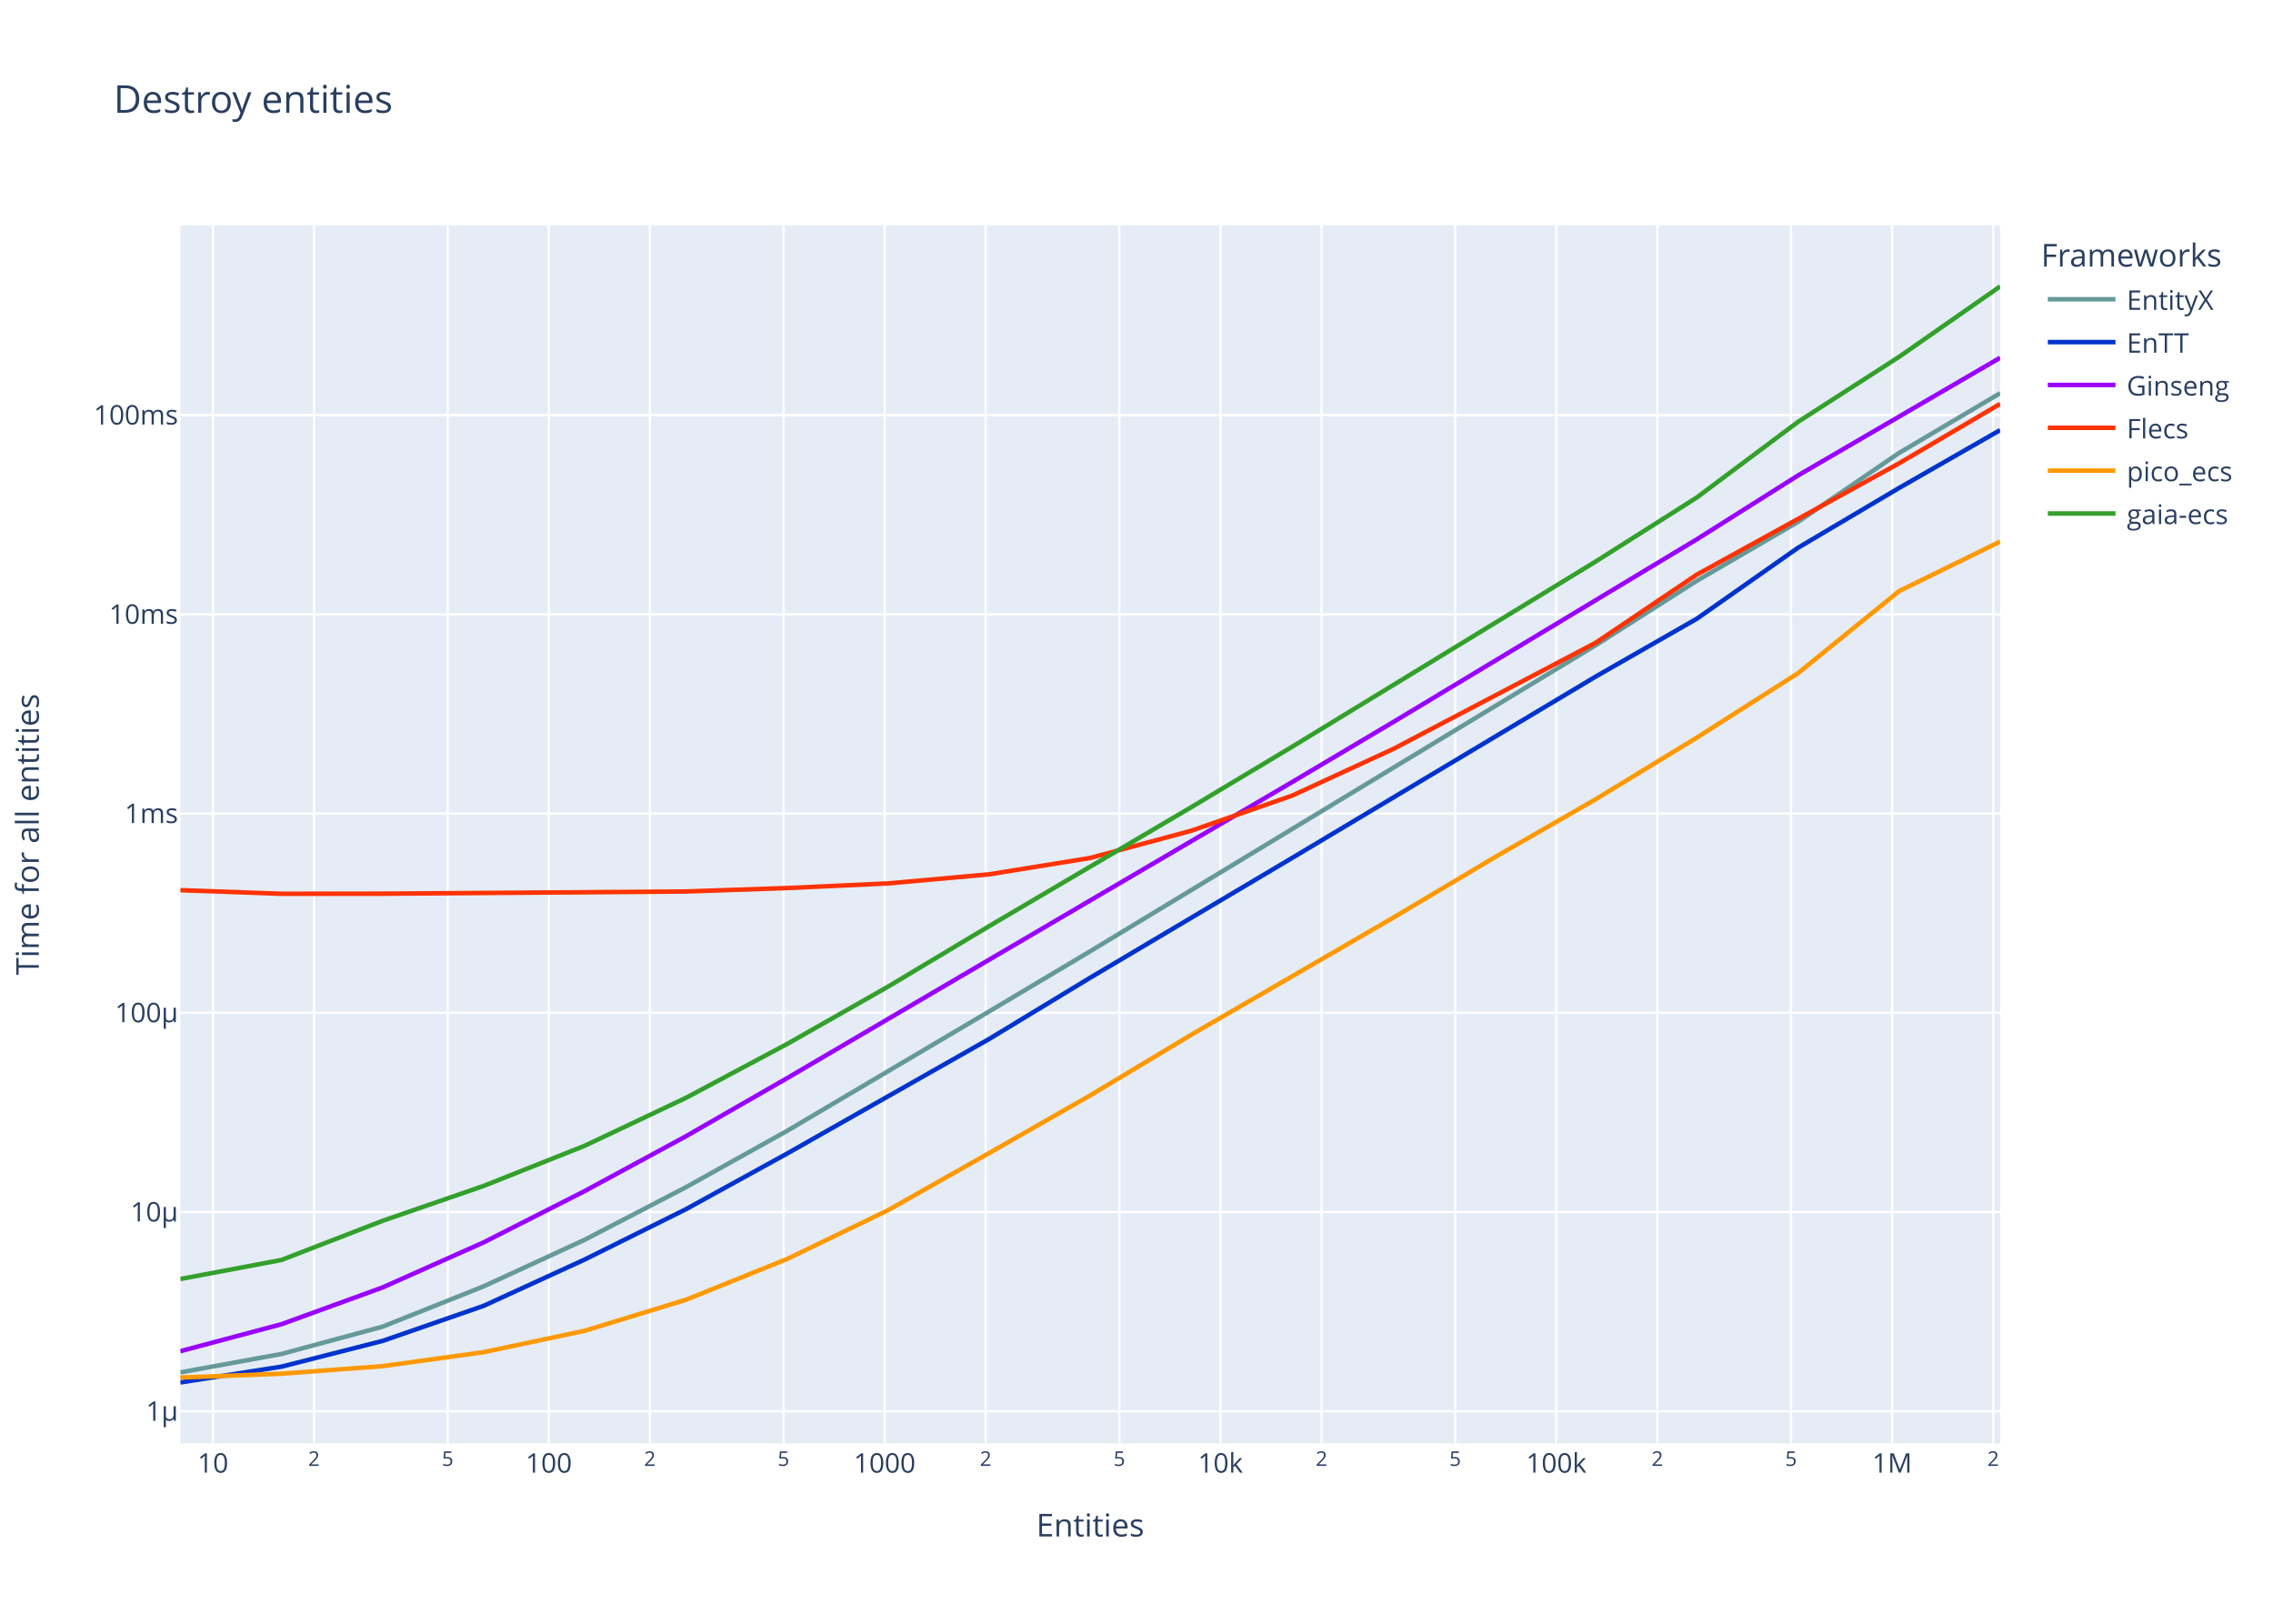
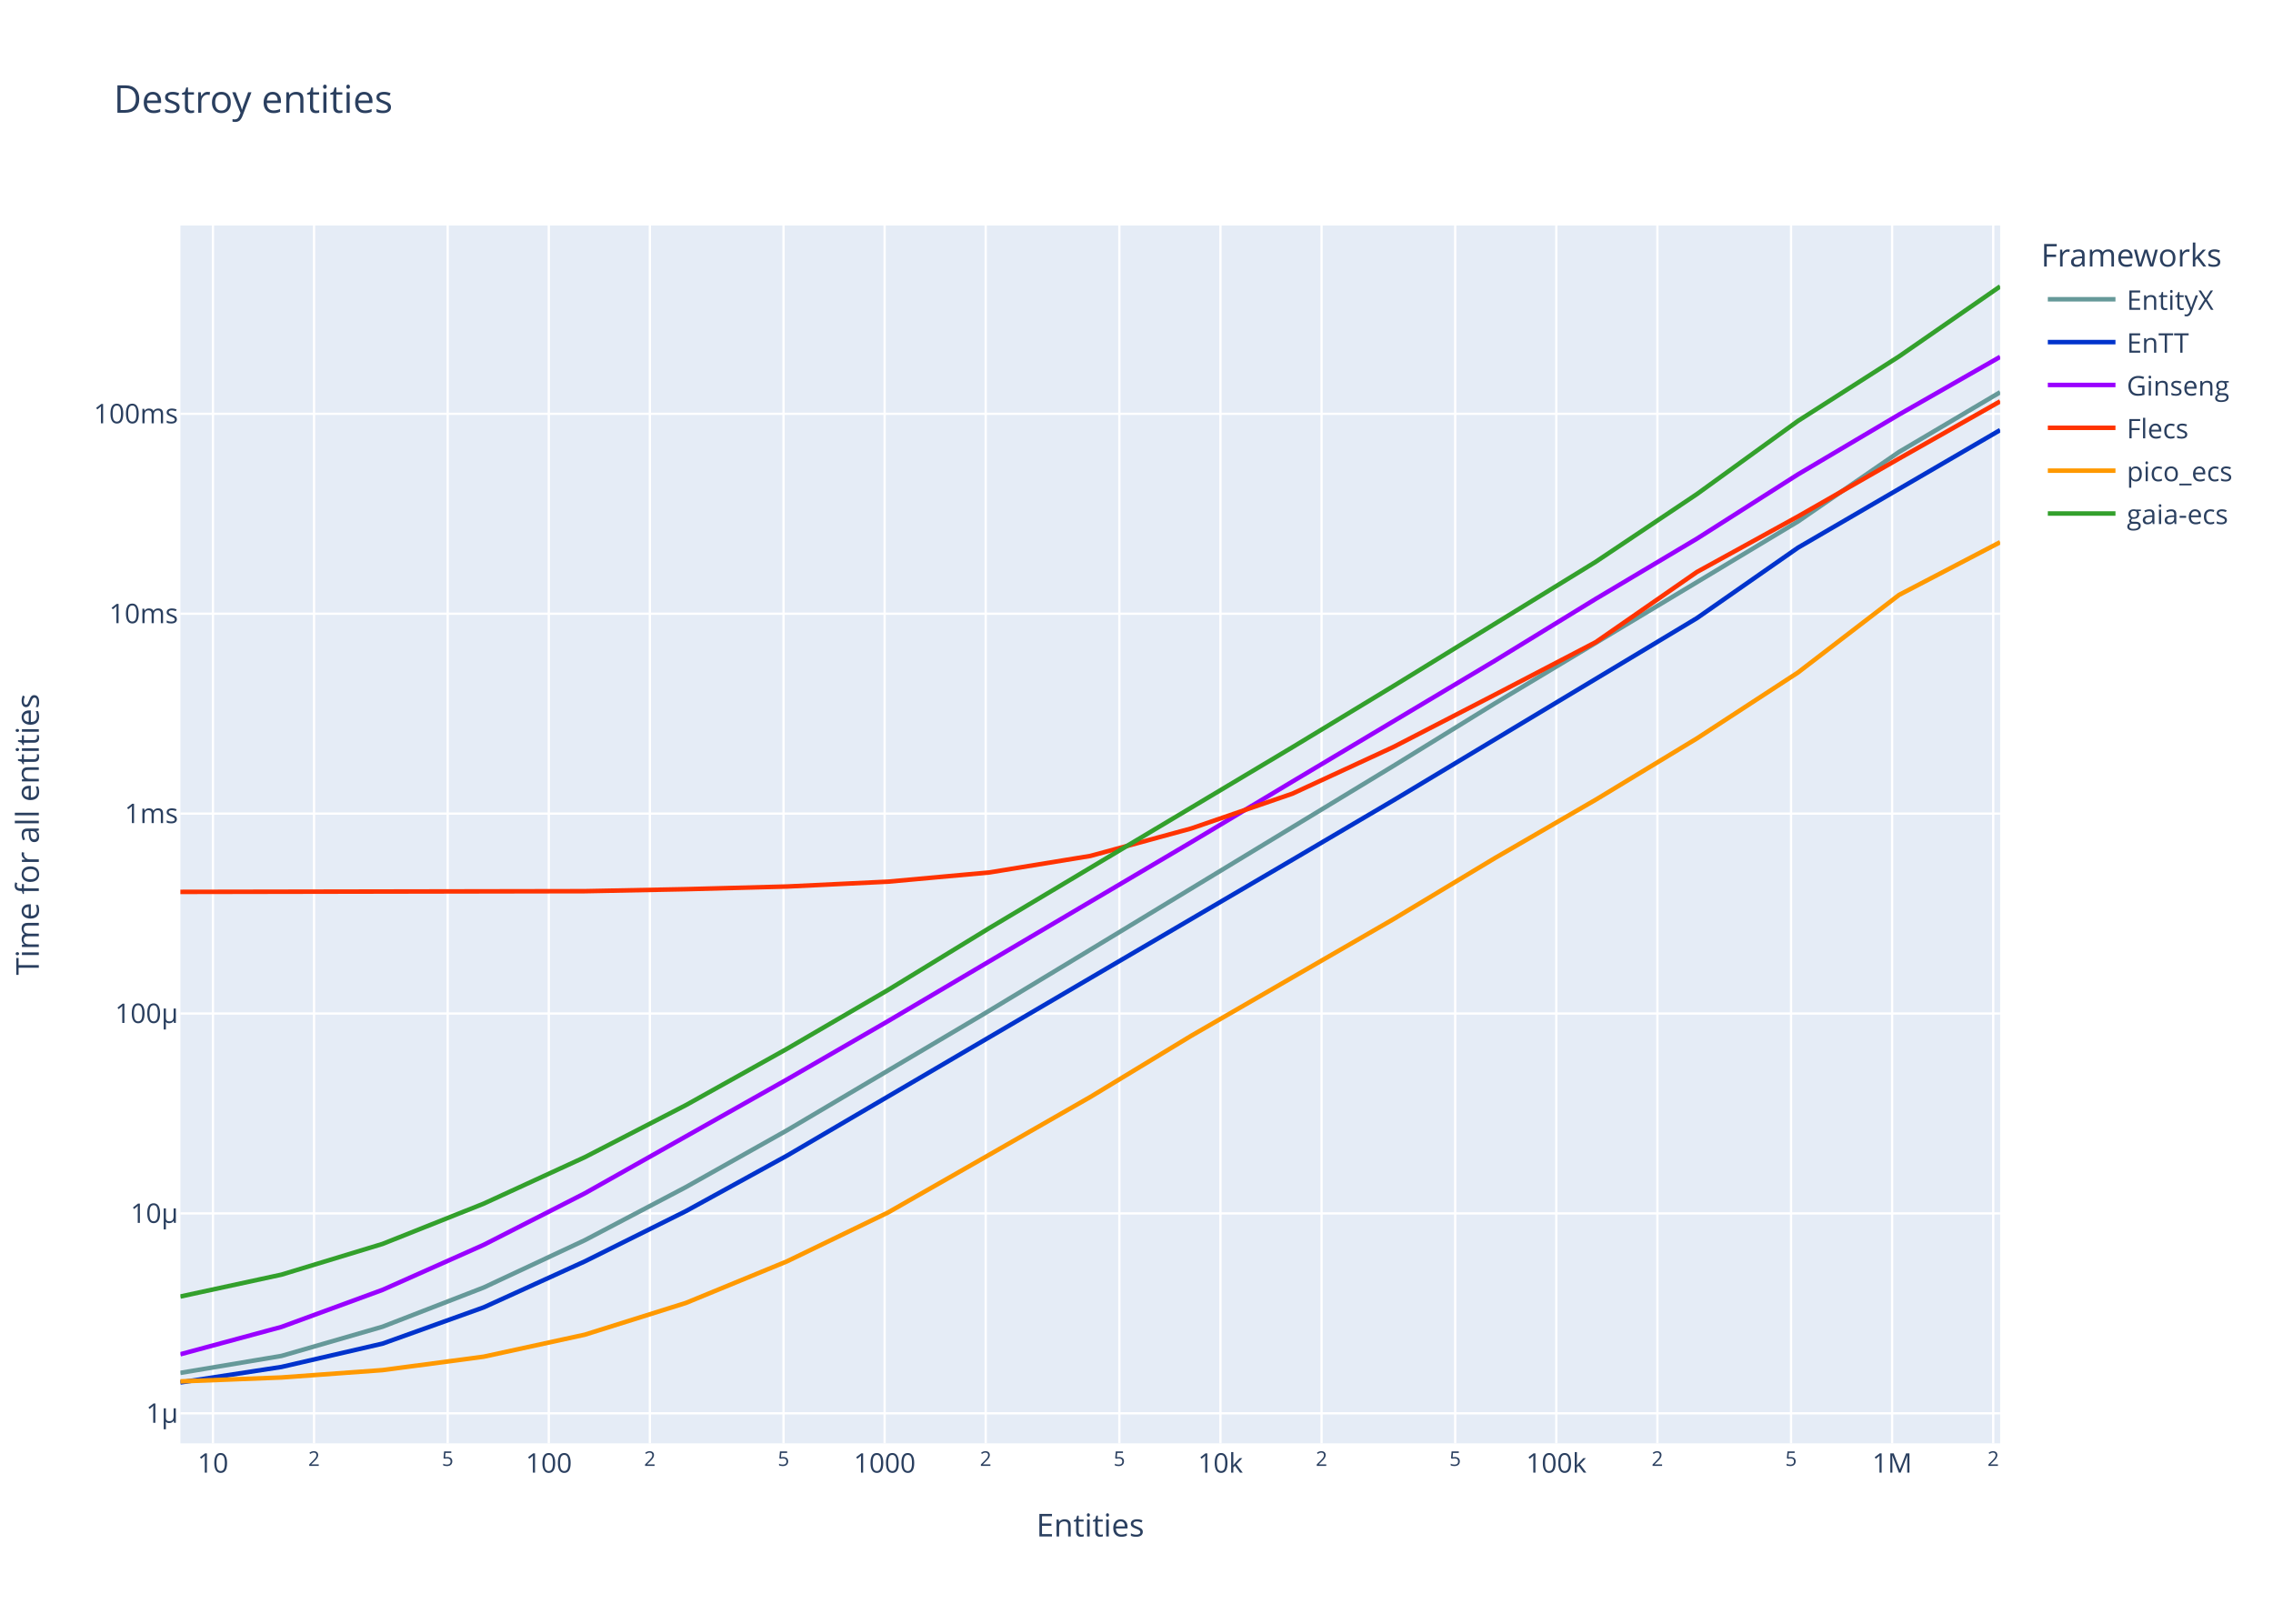
<svg xmlns="http://www.w3.org/2000/svg" class="main-svg" width="1008" height="720" style="" viewBox="0 0 1008 720">
  <rect x="0" y="0" width="1008" height="720" style="fill: rgb(255, 255, 255); fill-opacity: 1;" />
-   <defs id="defs-d60d5f">
+   <defs id="defs-5734d6">
    <g class="clips">
-       <clipPath id="clipd60d5fxyplot" class="plotclip">
+       <clipPath id="clip5734d6xyplot" class="plotclip">
        <rect width="807" height="540" />
      </clipPath>
-       <clipPath class="axesclip" id="clipd60d5fx">
+       <clipPath class="axesclip" id="clip5734d6x">
        <rect x="80" y="0" width="807" height="720" />
      </clipPath>
-       <clipPath class="axesclip" id="clipd60d5fy">
+       <clipPath class="axesclip" id="clip5734d6y">
        <rect x="0" y="100" width="1008" height="540" />
      </clipPath>
-       <clipPath class="axesclip" id="clipd60d5fxy">
+       <clipPath class="axesclip" id="clip5734d6xy">
        <rect x="80" y="100" width="807" height="540" />
      </clipPath>
    </g>
    <g class="gradients" />
    <g class="patterns" />
  </defs>
  <g class="bglayer">
    <rect class="bg" x="80" y="100" width="807" height="540" style="fill: rgb(229, 236, 246); fill-opacity: 1; stroke-width: 0;" />
  </g>
  <g class="layer-below">
    <g class="imagelayer" />
    <g class="shapelayer" />
  </g>
  <g class="cartesianlayer">
    <g class="subplot xy">
      <g class="layer-subplot">
        <g class="shapelayer" />
        <g class="imagelayer" />
      </g>
      <g class="minor-gridlayer">
        <g class="x" />
        <g class="y" />
      </g>
      <g class="gridlayer">
        <g class="x">
          <path class="xgrid crisp" transform="translate(94.43,0)" d="M0,100v540" style="stroke: rgb(255, 255, 255); stroke-opacity: 1; stroke-width: 1px;" />
          <path class="xgrid crisp" transform="translate(139.27,0)" d="M0,100v540" style="stroke: rgb(255, 255, 255); stroke-opacity: 1; stroke-width: 1px;" />
          <path class="xgrid crisp" transform="translate(198.53,0)" d="M0,100v540" style="stroke: rgb(255, 255, 255); stroke-opacity: 1; stroke-width: 1px;" />
          <path class="xgrid crisp" transform="translate(243.37,0)" d="M0,100v540" style="stroke: rgb(255, 255, 255); stroke-opacity: 1; stroke-width: 1px;" />
          <path class="xgrid crisp" transform="translate(288.2,0)" d="M0,100v540" style="stroke: rgb(255, 255, 255); stroke-opacity: 1; stroke-width: 1px;" />
          <path class="xgrid crisp" transform="translate(347.47,0)" d="M0,100v540" style="stroke: rgb(255, 255, 255); stroke-opacity: 1; stroke-width: 1px;" />
          <path class="xgrid crisp" transform="translate(392.3,0)" d="M0,100v540" style="stroke: rgb(255, 255, 255); stroke-opacity: 1; stroke-width: 1px;" />
          <path class="xgrid crisp" transform="translate(437.13,0)" d="M0,100v540" style="stroke: rgb(255, 255, 255); stroke-opacity: 1; stroke-width: 1px;" />
          <path class="xgrid crisp" transform="translate(496.4,0)" d="M0,100v540" style="stroke: rgb(255, 255, 255); stroke-opacity: 1; stroke-width: 1px;" />
          <path class="xgrid crisp" transform="translate(541.23,0)" d="M0,100v540" style="stroke: rgb(255, 255, 255); stroke-opacity: 1; stroke-width: 1px;" />
          <path class="xgrid crisp" transform="translate(586.07,0)" d="M0,100v540" style="stroke: rgb(255, 255, 255); stroke-opacity: 1; stroke-width: 1px;" />
          <path class="xgrid crisp" transform="translate(645.33,0)" d="M0,100v540" style="stroke: rgb(255, 255, 255); stroke-opacity: 1; stroke-width: 1px;" />
          <path class="xgrid crisp" transform="translate(690.17,0)" d="M0,100v540" style="stroke: rgb(255, 255, 255); stroke-opacity: 1; stroke-width: 1px;" />
          <path class="xgrid crisp" transform="translate(735,0)" d="M0,100v540" style="stroke: rgb(255, 255, 255); stroke-opacity: 1; stroke-width: 1px;" />
          <path class="xgrid crisp" transform="translate(794.27,0)" d="M0,100v540" style="stroke: rgb(255, 255, 255); stroke-opacity: 1; stroke-width: 1px;" />
          <path class="xgrid crisp" transform="translate(839.1,0)" d="M0,100v540" style="stroke: rgb(255, 255, 255); stroke-opacity: 1; stroke-width: 1px;" />
          <path class="xgrid crisp" transform="translate(883.93,0)" d="M0,100v540" style="stroke: rgb(255, 255, 255); stroke-opacity: 1; stroke-width: 1px;" />
        </g>
        <g class="y">
-           <path class="ygrid crisp" transform="translate(0,625.77)" d="M80,0h807" style="stroke: rgb(255, 255, 255); stroke-opacity: 1; stroke-width: 1px;" />
-           <path class="ygrid crisp" transform="translate(0,537.43)" d="M80,0h807" style="stroke: rgb(255, 255, 255); stroke-opacity: 1; stroke-width: 1px;" />
-           <path class="ygrid crisp" transform="translate(0,449.08)" d="M80,0h807" style="stroke: rgb(255, 255, 255); stroke-opacity: 1; stroke-width: 1px;" />
-           <path class="ygrid crisp" transform="translate(0,360.74)" d="M80,0h807" style="stroke: rgb(255, 255, 255); stroke-opacity: 1; stroke-width: 1px;" />
-           <path class="ygrid crisp" transform="translate(0,272.39)" d="M80,0h807" style="stroke: rgb(255, 255, 255); stroke-opacity: 1; stroke-width: 1px;" />
-           <path class="ygrid crisp" transform="translate(0,184.04)" d="M80,0h807" style="stroke: rgb(255, 255, 255); stroke-opacity: 1; stroke-width: 1px;" />
+           <path class="ygrid crisp" transform="translate(0,626.69)" d="M80,0h807" style="stroke: rgb(255, 255, 255); stroke-opacity: 1; stroke-width: 1px;" />
+           <path class="ygrid crisp" transform="translate(0,538.05)" d="M80,0h807" style="stroke: rgb(255, 255, 255); stroke-opacity: 1; stroke-width: 1px;" />
+           <path class="ygrid crisp" transform="translate(0,449.41)" d="M80,0h807" style="stroke: rgb(255, 255, 255); stroke-opacity: 1; stroke-width: 1px;" />
+           <path class="ygrid crisp" transform="translate(0,360.77)" d="M80,0h807" style="stroke: rgb(255, 255, 255); stroke-opacity: 1; stroke-width: 1px;" />
+           <path class="ygrid crisp" transform="translate(0,272.13)" d="M80,0h807" style="stroke: rgb(255, 255, 255); stroke-opacity: 1; stroke-width: 1px;" />
+           <path class="ygrid crisp" transform="translate(0,183.49)" d="M80,0h807" style="stroke: rgb(255, 255, 255); stroke-opacity: 1; stroke-width: 1px;" />
        </g>
      </g>
      <g class="zerolinelayer" />
      <path class="xlines-below" />
      <path class="ylines-below" />
      <g class="overlines-below" />
      <g class="xaxislayer-below" />
      <g class="yaxislayer-below" />
      <g class="overaxes-below" />
-       <g class="plot" transform="translate(80,100)" clip-path="url(#clipd60d5fxyplot)">
+       <g class="plot" transform="translate(80,100)" clip-path="url(#clip5734d6xyplot)">
        <g class="scatterlayer mlayer">
-           <g class="trace scatter tracebb7ee9" style="stroke-miterlimit: 2; opacity: 1;">
-             <g class="fills" />
-             <g class="errorbars" />
-             <g class="lines">
-               <path class="js-line" d="M0,508.54L44.83,500.37L89.67,488.26L134.5,470.38L179.33,449.72L224.17,426.44L269,401.48L358.67,348.48L403.5,321.79L627.67,186.08L672.5,157.52L717.33,131.44L762.17,100.85L807,74.34" style="vector-effect: none; fill: none; stroke: rgb(102, 153, 153); stroke-opacity: 1; stroke-width: 2px; opacity: 1;" />
-             </g>
-             <g class="points" />
-             <g class="text" />
-           </g>
-           <g class="trace scatter tracebc06b7" style="stroke-miterlimit: 2; opacity: 1;">
-             <g class="fills" />
-             <g class="errorbars" />
-             <g class="lines">
-               <path class="js-line" d="M0,513L44.83,506L89.67,494.59L134.5,479.03L179.33,458.48L224.17,436.2L269,411.54L358.67,360.7L403.5,333.52L493.17,280.34L538,253.56L627.67,199.99L672.5,174.35L717.33,142.91L762.17,116.38L807,90.71" style="vector-effect: none; fill: none; stroke: rgb(0, 51, 204); stroke-opacity: 1; stroke-width: 2px; opacity: 1;" />
-             </g>
-             <g class="points" />
-             <g class="text" />
-           </g>
-           <g class="trace scatter trace4b645f" style="stroke-miterlimit: 2; opacity: 1;">
-             <g class="fills" />
-             <g class="errorbars" />
-             <g class="lines">
-               <path class="js-line" d="M0,499.14L44.83,487.18L89.67,470.88L134.5,450.89L179.33,428.13L224.17,403.85L269,378.12L493.17,246.7L538,220.09L672.5,139.14L717.33,110.85L807,58.63" style="vector-effect: none; fill: none; stroke: rgb(153, 0, 255); stroke-opacity: 1; stroke-width: 2px; opacity: 1;" />
-             </g>
-             <g class="points" />
-             <g class="text" />
-           </g>
-           <g class="trace scatter trace623cb5" style="stroke-miterlimit: 2; opacity: 1;">
-             <g class="fills" />
-             <g class="errorbars" />
-             <g class="lines">
-               <path class="js-line" d="M0,294.72L44.83,296.32L89.67,296.28L224.17,295.3L269,293.78L313.83,291.72L358.67,287.69L403.5,280.43L448.33,268.36L493.17,252.73L538,232.04L627.67,185L672.5,154.79L762.17,105.45L807,79.08" style="vector-effect: none; fill: none; stroke: rgb(255, 51, 0); stroke-opacity: 1; stroke-width: 2px; opacity: 1;" />
-             </g>
-             <g class="points" />
-             <g class="text" />
-           </g>
-           <g class="trace scatter trace927ea9" style="stroke-miterlimit: 2; opacity: 1;">
-             <g class="fills" />
-             <g class="errorbars" />
-             <g class="lines">
-               <path class="js-line" d="M0,510.83L44.83,509.13L89.67,505.78L134.5,499.58L179.33,490.08L224.17,476.35L269,458.29L313.83,436.63L358.67,411.28L403.5,385.71L448.33,358.81L538,306.84L582.83,280.15L627.67,254.39L672.5,227.06L717.33,198.53L762.17,162.12L807,140.15" style="vector-effect: none; fill: none; stroke: rgb(255, 153, 0); stroke-opacity: 1; stroke-width: 2px; opacity: 1;" />
-             </g>
-             <g class="points" />
-             <g class="text" />
-           </g>
-           <g class="trace scatter trace10c4c8" style="stroke-miterlimit: 2; opacity: 1;">
-             <g class="fills" />
-             <g class="errorbars" />
-             <g class="lines">
-               <path class="js-line" d="M0,467.13L44.83,458.69L89.67,441.33L134.5,425.85L179.33,408.04L224.17,386.82L269,362.95L313.83,337.49L358.67,310.65L448.33,257.9L493.17,231.03L627.67,148.97L672.5,120.58L717.33,87.08L762.17,58.24L807,27" style="vector-effect: none; fill: none; stroke: rgb(51, 160, 44); stroke-opacity: 1; stroke-width: 2px; opacity: 1;" />
+           <g class="trace scatter trace4e924f" style="stroke-miterlimit: 2; opacity: 1;">
+             <g class="fills" />
+             <g class="errorbars" />
+             <g class="lines">
+               <path class="js-line" d="M0,508.76L44.83,501.24L89.67,488.28L134.5,470.91L179.33,449.94L224.17,426.38L269,401.21L358.67,348.19L403.5,321.13L538,239.58L582.83,211.96L717.33,131.25L762.17,100.4L807,73.92" style="vector-effect: none; fill: none; stroke: rgb(102, 153, 153); stroke-opacity: 1; stroke-width: 2px; opacity: 1;" />
+             </g>
+             <g class="points" />
+             <g class="text" />
+           </g>
+           <g class="trace scatter trace0dd619" style="stroke-miterlimit: 2; opacity: 1;">
+             <g class="fills" />
+             <g class="errorbars" />
+             <g class="lines">
+               <path class="js-line" d="M0,513L44.83,506.13L89.67,495.78L134.5,479.71L179.33,459.33L224.17,437.04L269,412.44L493.17,281.22L538,254.85L672.5,174.11L717.33,142.87L807,90.7" style="vector-effect: none; fill: none; stroke: rgb(0, 51, 204); stroke-opacity: 1; stroke-width: 2px; opacity: 1;" />
+             </g>
+             <g class="points" />
+             <g class="text" />
+           </g>
+           <g class="trace scatter trace8a415c" style="stroke-miterlimit: 2; opacity: 1;">
+             <g class="fills" />
+             <g class="errorbars" />
+             <g class="lines">
+               <path class="js-line" d="M0,500.51L44.83,488.38L89.67,471.94L134.5,451.99L179.33,429.15L269,378.66L313.83,352.77L448.33,273.4L493.17,246.54L582.83,193.03L627.67,165.55L672.5,138.88L717.33,110.36L762.17,83.82L807,58.24" style="vector-effect: none; fill: none; stroke: rgb(153, 0, 255); stroke-opacity: 1; stroke-width: 2px; opacity: 1;" />
+             </g>
+             <g class="points" />
+             <g class="text" />
+           </g>
+           <g class="trace scatter traced66a09" style="stroke-miterlimit: 2; opacity: 1;">
+             <g class="fills" />
+             <g class="errorbars" />
+             <g class="lines">
+               <path class="js-line" d="M0,295.48L179.33,295.17L224.17,294.28L269,293.1L313.83,290.94L358.67,286.87L403.5,279.55L448.33,267.34L493.17,251.91L538,231.2L582.83,208.09L627.67,184.74L672.5,153.65L717.33,129.01L762.17,103.34L807,77.97" style="vector-effect: none; fill: none; stroke: rgb(255, 51, 0); stroke-opacity: 1; stroke-width: 2px; opacity: 1;" />
+             </g>
+             <g class="points" />
+             <g class="text" />
+           </g>
+           <g class="trace scatter tracea73d0b" style="stroke-miterlimit: 2; opacity: 1;">
+             <g class="fills" />
+             <g class="errorbars" />
+             <g class="lines">
+               <path class="js-line" d="M0,512.54L44.83,510.8L89.67,507.53L134.5,501.58L179.33,491.83L224.17,477.75L269,459.31L313.83,437.64L358.67,412.06L403.5,386.43L448.33,359.25L538,307.53L582.83,280.55L627.67,254.6L672.5,227.45L717.33,198.21L762.17,163.8L807,140.42" style="vector-effect: none; fill: none; stroke: rgb(255, 153, 0); stroke-opacity: 1; stroke-width: 2px; opacity: 1;" />
+             </g>
+             <g class="points" />
+             <g class="text" />
+           </g>
+           <g class="trace scatter trace7ffcfc" style="stroke-miterlimit: 2; opacity: 1;">
+             <g class="fills" />
+             <g class="errorbars" />
+             <g class="lines">
+               <path class="js-line" d="M0,474.9L44.83,465.2L89.67,451.57L134.5,433.72L179.33,413.13L224.17,390.04L269,365.06L313.83,338.96L358.67,311.57L493.17,231.32L538,204.17L627.67,149.11L672.5,119.11L717.33,86.66L762.17,58.04L807,27" style="vector-effect: none; fill: none; stroke: rgb(51, 160, 44); stroke-opacity: 1; stroke-width: 2px; opacity: 1;" />
            </g>
            <g class="points" />
            <g class="text" />
          </g>
        </g>
      </g>
      <g class="overplot" />
      <path class="xlines-above crisp" d="M0,0" style="fill: none;" />
      <path class="ylines-above crisp" d="M0,0" style="fill: none;" />
      <g class="overlines-above" />
      <g class="xaxislayer-above">
        <g class="xtick">
          <text text-anchor="middle" x="0" y="653" transform="translate(94.43,0)" style="font-family: 'Open Sans', verdana, arial, sans-serif; font-size: 12px; fill: rgb(42, 63, 95); fill-opacity: 1; white-space: pre; opacity: 1;">10</text>
        </g>
        <g class="xtick">
          <text text-anchor="middle" x="0" y="650" style="font-family: 'Open Sans', verdana, arial, sans-serif; font-size: 9px; fill: rgb(42, 63, 95); fill-opacity: 1; white-space: pre; opacity: 1;" transform="translate(139.27,0)">2</text>
        </g>
        <g class="xtick">
          <text text-anchor="middle" x="0" y="650" style="font-family: 'Open Sans', verdana, arial, sans-serif; font-size: 9px; fill: rgb(42, 63, 95); fill-opacity: 1; white-space: pre; opacity: 1;" transform="translate(198.53,0)">5</text>
        </g>
        <g class="xtick">
          <text text-anchor="middle" x="0" y="653" style="font-family: 'Open Sans', verdana, arial, sans-serif; font-size: 12px; fill: rgb(42, 63, 95); fill-opacity: 1; white-space: pre; opacity: 1;" transform="translate(243.37,0)">100</text>
        </g>
        <g class="xtick">
          <text text-anchor="middle" x="0" y="650" style="font-family: 'Open Sans', verdana, arial, sans-serif; font-size: 9px; fill: rgb(42, 63, 95); fill-opacity: 1; white-space: pre; opacity: 1;" transform="translate(288.2,0)">2</text>
        </g>
        <g class="xtick">
          <text text-anchor="middle" x="0" y="650" style="font-family: 'Open Sans', verdana, arial, sans-serif; font-size: 9px; fill: rgb(42, 63, 95); fill-opacity: 1; white-space: pre; opacity: 1;" transform="translate(347.47,0)">5</text>
        </g>
        <g class="xtick">
          <text text-anchor="middle" x="0" y="653" style="font-family: 'Open Sans', verdana, arial, sans-serif; font-size: 12px; fill: rgb(42, 63, 95); fill-opacity: 1; white-space: pre; opacity: 1;" transform="translate(392.3,0)">1000</text>
        </g>
        <g class="xtick">
          <text text-anchor="middle" x="0" y="650" style="font-family: 'Open Sans', verdana, arial, sans-serif; font-size: 9px; fill: rgb(42, 63, 95); fill-opacity: 1; white-space: pre; opacity: 1;" transform="translate(437.13,0)">2</text>
        </g>
        <g class="xtick">
          <text text-anchor="middle" x="0" y="650" style="font-family: 'Open Sans', verdana, arial, sans-serif; font-size: 9px; fill: rgb(42, 63, 95); fill-opacity: 1; white-space: pre; opacity: 1;" transform="translate(496.4,0)">5</text>
        </g>
        <g class="xtick">
          <text text-anchor="middle" x="0" y="653" style="font-family: 'Open Sans', verdana, arial, sans-serif; font-size: 12px; fill: rgb(42, 63, 95); fill-opacity: 1; white-space: pre; opacity: 1;" transform="translate(541.23,0)">10k</text>
        </g>
        <g class="xtick">
          <text text-anchor="middle" x="0" y="650" style="font-family: 'Open Sans', verdana, arial, sans-serif; font-size: 9px; fill: rgb(42, 63, 95); fill-opacity: 1; white-space: pre; opacity: 1;" transform="translate(586.07,0)">2</text>
        </g>
        <g class="xtick">
          <text text-anchor="middle" x="0" y="650" style="font-family: 'Open Sans', verdana, arial, sans-serif; font-size: 9px; fill: rgb(42, 63, 95); fill-opacity: 1; white-space: pre; opacity: 1;" transform="translate(645.33,0)">5</text>
        </g>
        <g class="xtick">
          <text text-anchor="middle" x="0" y="653" style="font-family: 'Open Sans', verdana, arial, sans-serif; font-size: 12px; fill: rgb(42, 63, 95); fill-opacity: 1; white-space: pre; opacity: 1;" transform="translate(690.17,0)">100k</text>
        </g>
        <g class="xtick">
          <text text-anchor="middle" x="0" y="650" style="font-family: 'Open Sans', verdana, arial, sans-serif; font-size: 9px; fill: rgb(42, 63, 95); fill-opacity: 1; white-space: pre; opacity: 1;" transform="translate(735,0)">2</text>
        </g>
        <g class="xtick">
          <text text-anchor="middle" x="0" y="650" style="font-family: 'Open Sans', verdana, arial, sans-serif; font-size: 9px; fill: rgb(42, 63, 95); fill-opacity: 1; white-space: pre; opacity: 1;" transform="translate(794.27,0)">5</text>
        </g>
        <g class="xtick">
          <text text-anchor="middle" x="0" y="653" style="font-family: 'Open Sans', verdana, arial, sans-serif; font-size: 12px; fill: rgb(42, 63, 95); fill-opacity: 1; white-space: pre; opacity: 1;" transform="translate(839.1,0)">1M</text>
        </g>
        <g class="xtick">
          <text text-anchor="middle" x="0" y="650" style="font-family: 'Open Sans', verdana, arial, sans-serif; font-size: 9px; fill: rgb(42, 63, 95); fill-opacity: 1; white-space: pre; opacity: 1;" transform="translate(883.93,0)">2</text>
        </g>
      </g>
      <g class="yaxislayer-above">
        <g class="ytick">
-           <text text-anchor="end" x="79" y="4.2" transform="translate(0,625.77)" style="font-family: 'Open Sans', verdana, arial, sans-serif; font-size: 12px; fill: rgb(42, 63, 95); fill-opacity: 1; white-space: pre; opacity: 1;">1µ</text>
-         </g>
-         <g class="ytick">
-           <text text-anchor="end" x="79" y="4.2" style="font-family: 'Open Sans', verdana, arial, sans-serif; font-size: 12px; fill: rgb(42, 63, 95); fill-opacity: 1; white-space: pre; opacity: 1;" transform="translate(0,537.43)">10µ</text>
-         </g>
-         <g class="ytick">
-           <text text-anchor="end" x="79" y="4.2" style="font-family: 'Open Sans', verdana, arial, sans-serif; font-size: 12px; fill: rgb(42, 63, 95); fill-opacity: 1; white-space: pre; opacity: 1;" transform="translate(0,449.08)">100µ</text>
-         </g>
-         <g class="ytick">
-           <text text-anchor="end" x="79" y="4.2" style="font-family: 'Open Sans', verdana, arial, sans-serif; font-size: 12px; fill: rgb(42, 63, 95); fill-opacity: 1; white-space: pre; opacity: 1;" transform="translate(0,360.74)">1ms</text>
-         </g>
-         <g class="ytick">
-           <text text-anchor="end" x="79" y="4.2" style="font-family: 'Open Sans', verdana, arial, sans-serif; font-size: 12px; fill: rgb(42, 63, 95); fill-opacity: 1; white-space: pre; opacity: 1;" transform="translate(0,272.39)">10ms</text>
-         </g>
-         <g class="ytick">
-           <text text-anchor="end" x="79" y="4.2" style="font-family: 'Open Sans', verdana, arial, sans-serif; font-size: 12px; fill: rgb(42, 63, 95); fill-opacity: 1; white-space: pre; opacity: 1;" transform="translate(0,184.04)">100ms</text>
+           <text text-anchor="end" x="79" y="4.2" transform="translate(0,626.69)" style="font-family: 'Open Sans', verdana, arial, sans-serif; font-size: 12px; fill: rgb(42, 63, 95); fill-opacity: 1; white-space: pre; opacity: 1;">1µ</text>
+         </g>
+         <g class="ytick">
+           <text text-anchor="end" x="79" y="4.2" style="font-family: 'Open Sans', verdana, arial, sans-serif; font-size: 12px; fill: rgb(42, 63, 95); fill-opacity: 1; white-space: pre; opacity: 1;" transform="translate(0,538.05)">10µ</text>
+         </g>
+         <g class="ytick">
+           <text text-anchor="end" x="79" y="4.2" style="font-family: 'Open Sans', verdana, arial, sans-serif; font-size: 12px; fill: rgb(42, 63, 95); fill-opacity: 1; white-space: pre; opacity: 1;" transform="translate(0,449.41)">100µ</text>
+         </g>
+         <g class="ytick">
+           <text text-anchor="end" x="79" y="4.2" style="font-family: 'Open Sans', verdana, arial, sans-serif; font-size: 12px; fill: rgb(42, 63, 95); fill-opacity: 1; white-space: pre; opacity: 1;" transform="translate(0,360.77)">1ms</text>
+         </g>
+         <g class="ytick">
+           <text text-anchor="end" x="79" y="4.2" style="font-family: 'Open Sans', verdana, arial, sans-serif; font-size: 12px; fill: rgb(42, 63, 95); fill-opacity: 1; white-space: pre; opacity: 1;" transform="translate(0,272.13)">10ms</text>
+         </g>
+         <g class="ytick">
+           <text text-anchor="end" x="79" y="4.2" style="font-family: 'Open Sans', verdana, arial, sans-serif; font-size: 12px; fill: rgb(42, 63, 95); fill-opacity: 1; white-space: pre; opacity: 1;" transform="translate(0,183.49)">100ms</text>
        </g>
      </g>
      <g class="overaxes-above" />
    </g>
  </g>
  <g class="polarlayer" />
  <g class="smithlayer" />
  <g class="ternarylayer" />
  <g class="geolayer" />
  <g class="funnelarealayer" />
  <g class="pielayer" />
  <g class="iciclelayer" />
  <g class="treemaplayer" />
  <g class="sunburstlayer" />
  <g class="glimages" />
-   <defs id="topdefs-d60d5f">
+   <defs id="topdefs-5734d6">
    <g class="clips" />
-     <clipPath id="legendd60d5f">
+     <clipPath id="legend5734d6">
      <rect width="93" height="143" x="0" y="0" />
    </clipPath>
  </defs>
  <g class="layer-above">
    <g class="imagelayer" />
    <g class="shapelayer" />
  </g>
  <g class="infolayer">
    <g class="legend" pointer-events="all" transform="translate(903.14,100)">
      <rect class="bg" shape-rendering="crispEdges" width="93" height="143" x="0" y="0" style="stroke: rgb(68, 68, 68); stroke-opacity: 1; fill: rgb(255, 255, 255); fill-opacity: 1; stroke-width: 0px;" />
-       <g class="scrollbox" transform="" clip-path="url(#legendd60d5f)">
+       <g class="scrollbox" transform="" clip-path="url(#legend5734d6)">
        <text class="legendtitletext" text-anchor="start" x="2" y="18.2" style="font-family: 'Open Sans', verdana, arial, sans-serif; font-size: 14px; fill: rgb(42, 63, 95); fill-opacity: 1; white-space: pre;">Frameworks</text>
        <g class="groups" transform="">
          <g class="traces" transform="translate(0,32.7)" style="opacity: 1;">
            <text class="legendtext" text-anchor="start" x="40" y="4.68" style="font-family: 'Open Sans', verdana, arial, sans-serif; font-size: 12px; fill: rgb(42, 63, 95); fill-opacity: 1; white-space: pre;">EntityX</text>
            <g class="layers" style="opacity: 1;">
              <g class="legendfill" />
              <g class="legendlines">
                <path class="js-line" d="M5,0h30" style="fill: none; stroke: rgb(102, 153, 153); stroke-opacity: 1; stroke-width: 2px;" />
              </g>
              <g class="legendsymbols">
                <g class="legendpoints" />
              </g>
            </g>
            <rect class="legendtoggle" x="0" y="-9.5" width="87.188" height="19" style="fill: rgb(0, 0, 0); fill-opacity: 0;" />
          </g>
        </g>
        <g class="groups" transform="">
          <g class="traces" transform="translate(0,51.7)" style="opacity: 1;">
            <text class="legendtext" text-anchor="start" x="40" y="4.68" style="font-family: 'Open Sans', verdana, arial, sans-serif; font-size: 12px; fill: rgb(42, 63, 95); fill-opacity: 1; white-space: pre;">EnTT</text>
            <g class="layers" style="opacity: 1;">
              <g class="legendfill" />
              <g class="legendlines">
                <path class="js-line" d="M5,0h30" style="fill: none; stroke: rgb(0, 51, 204); stroke-opacity: 1; stroke-width: 2px;" />
              </g>
              <g class="legendsymbols">
                <g class="legendpoints" />
              </g>
            </g>
            <rect class="legendtoggle" x="0" y="-9.5" width="87.188" height="19" style="fill: rgb(0, 0, 0); fill-opacity: 0;" />
          </g>
        </g>
        <g class="groups" transform="">
          <g class="traces" transform="translate(0,70.7)" style="opacity: 1;">
            <text class="legendtext" text-anchor="start" x="40" y="4.68" style="font-family: 'Open Sans', verdana, arial, sans-serif; font-size: 12px; fill: rgb(42, 63, 95); fill-opacity: 1; white-space: pre;">Ginseng</text>
            <g class="layers" style="opacity: 1;">
              <g class="legendfill" />
              <g class="legendlines">
                <path class="js-line" d="M5,0h30" style="fill: none; stroke: rgb(153, 0, 255); stroke-opacity: 1; stroke-width: 2px;" />
              </g>
              <g class="legendsymbols">
                <g class="legendpoints" />
              </g>
            </g>
            <rect class="legendtoggle" x="0" y="-9.5" width="87.188" height="19" style="fill: rgb(0, 0, 0); fill-opacity: 0;" />
          </g>
        </g>
        <g class="groups" transform="">
          <g class="traces" transform="translate(0,89.7)" style="opacity: 1;">
            <text class="legendtext" text-anchor="start" x="40" y="4.68" style="font-family: 'Open Sans', verdana, arial, sans-serif; font-size: 12px; fill: rgb(42, 63, 95); fill-opacity: 1; white-space: pre;">Flecs</text>
            <g class="layers" style="opacity: 1;">
              <g class="legendfill" />
              <g class="legendlines">
                <path class="js-line" d="M5,0h30" style="fill: none; stroke: rgb(255, 51, 0); stroke-opacity: 1; stroke-width: 2px;" />
              </g>
              <g class="legendsymbols">
                <g class="legendpoints" />
              </g>
            </g>
            <rect class="legendtoggle" x="0" y="-9.5" width="87.188" height="19" style="fill: rgb(0, 0, 0); fill-opacity: 0;" />
          </g>
        </g>
        <g class="groups" transform="">
          <g class="traces" transform="translate(0,108.7)" style="opacity: 1;">
            <text class="legendtext" text-anchor="start" x="40" y="4.68" style="font-family: 'Open Sans', verdana, arial, sans-serif; font-size: 12px; fill: rgb(42, 63, 95); fill-opacity: 1; white-space: pre;">pico_ecs</text>
            <g class="layers" style="opacity: 1;">
              <g class="legendfill" />
              <g class="legendlines">
                <path class="js-line" d="M5,0h30" style="fill: none; stroke: rgb(255, 153, 0); stroke-opacity: 1; stroke-width: 2px;" />
              </g>
              <g class="legendsymbols">
                <g class="legendpoints" />
              </g>
            </g>
            <rect class="legendtoggle" x="0" y="-9.5" width="87.188" height="19" style="fill: rgb(0, 0, 0); fill-opacity: 0;" />
          </g>
        </g>
        <g class="groups" transform="">
          <g class="traces" transform="translate(0,127.7)" style="opacity: 1;">
            <text class="legendtext" text-anchor="start" x="40" y="4.68" style="font-family: 'Open Sans', verdana, arial, sans-serif; font-size: 12px; fill: rgb(42, 63, 95); fill-opacity: 1; white-space: pre;">gaia-ecs</text>
            <g class="layers" style="opacity: 1;">
              <g class="legendfill" />
              <g class="legendlines">
                <path class="js-line" d="M5,0h30" style="fill: none; stroke: rgb(51, 160, 44); stroke-opacity: 1; stroke-width: 2px;" />
              </g>
              <g class="legendsymbols">
                <g class="legendpoints" />
              </g>
            </g>
            <rect class="legendtoggle" x="0" y="-9.5" width="87.188" height="19" style="fill: rgb(0, 0, 0); fill-opacity: 0;" />
          </g>
        </g>
      </g>
      <rect class="scrollbar" rx="20" ry="3" width="0" height="0" x="0" y="0" style="fill: rgb(128, 139, 164); fill-opacity: 1;" />
    </g>
    <g class="g-gtitle">
      <text class="gtitle" x="50.4" y="50" text-anchor="start" dy="0em" style="font-family: 'Open Sans', verdana, arial, sans-serif; font-size: 17px; fill: rgb(42, 63, 95); opacity: 1; font-weight: normal; white-space: pre;">Destroy entities</text>
    </g>
    <g class="g-xtitle">
      <text class="xtitle" x="483.5" y="681.3" text-anchor="middle" style="font-family: 'Open Sans', verdana, arial, sans-serif; font-size: 14px; fill: rgb(42, 63, 95); opacity: 1; font-weight: normal; white-space: pre;">Entities</text>
    </g>
    <g class="g-ytitle">
      <text class="ytitle" transform="rotate(-90,17.21563,370)" x="17.216" y="370" text-anchor="middle" style="font-family: 'Open Sans', verdana, arial, sans-serif; font-size: 14px; fill: rgb(42, 63, 95); opacity: 1; font-weight: normal; white-space: pre;">Time for all entities</text>
    </g>
  </g>
</svg>
